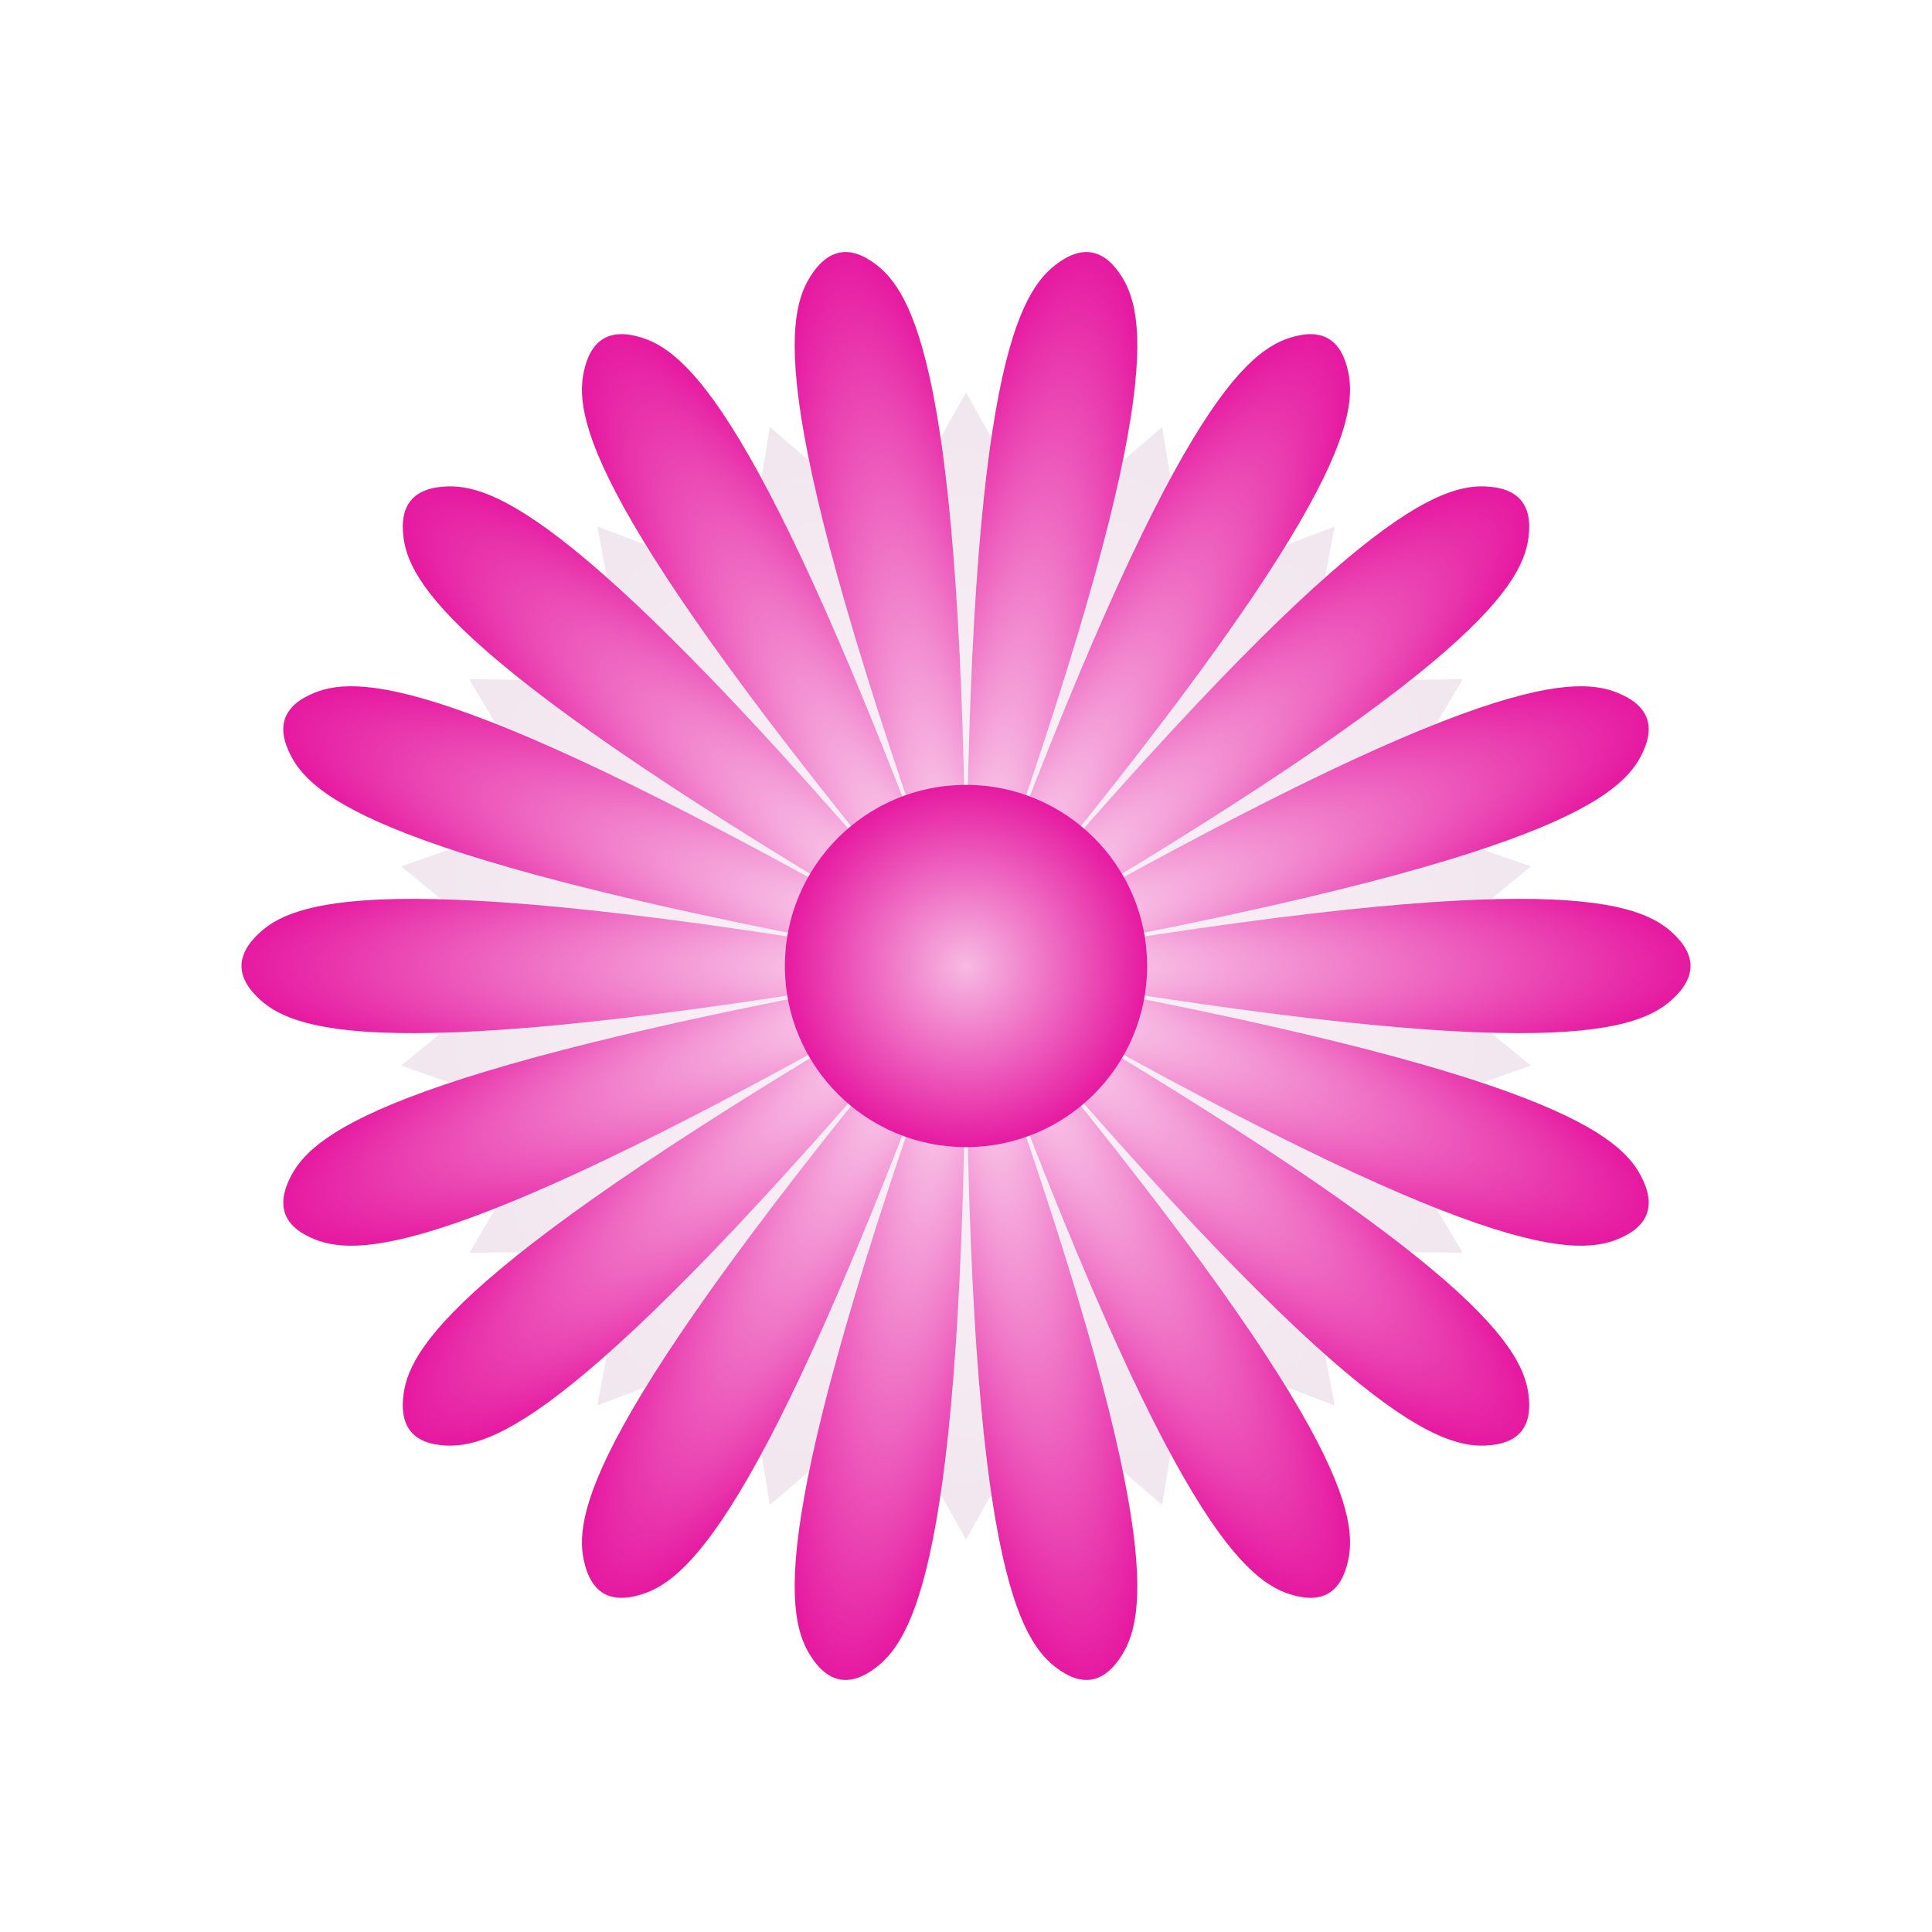
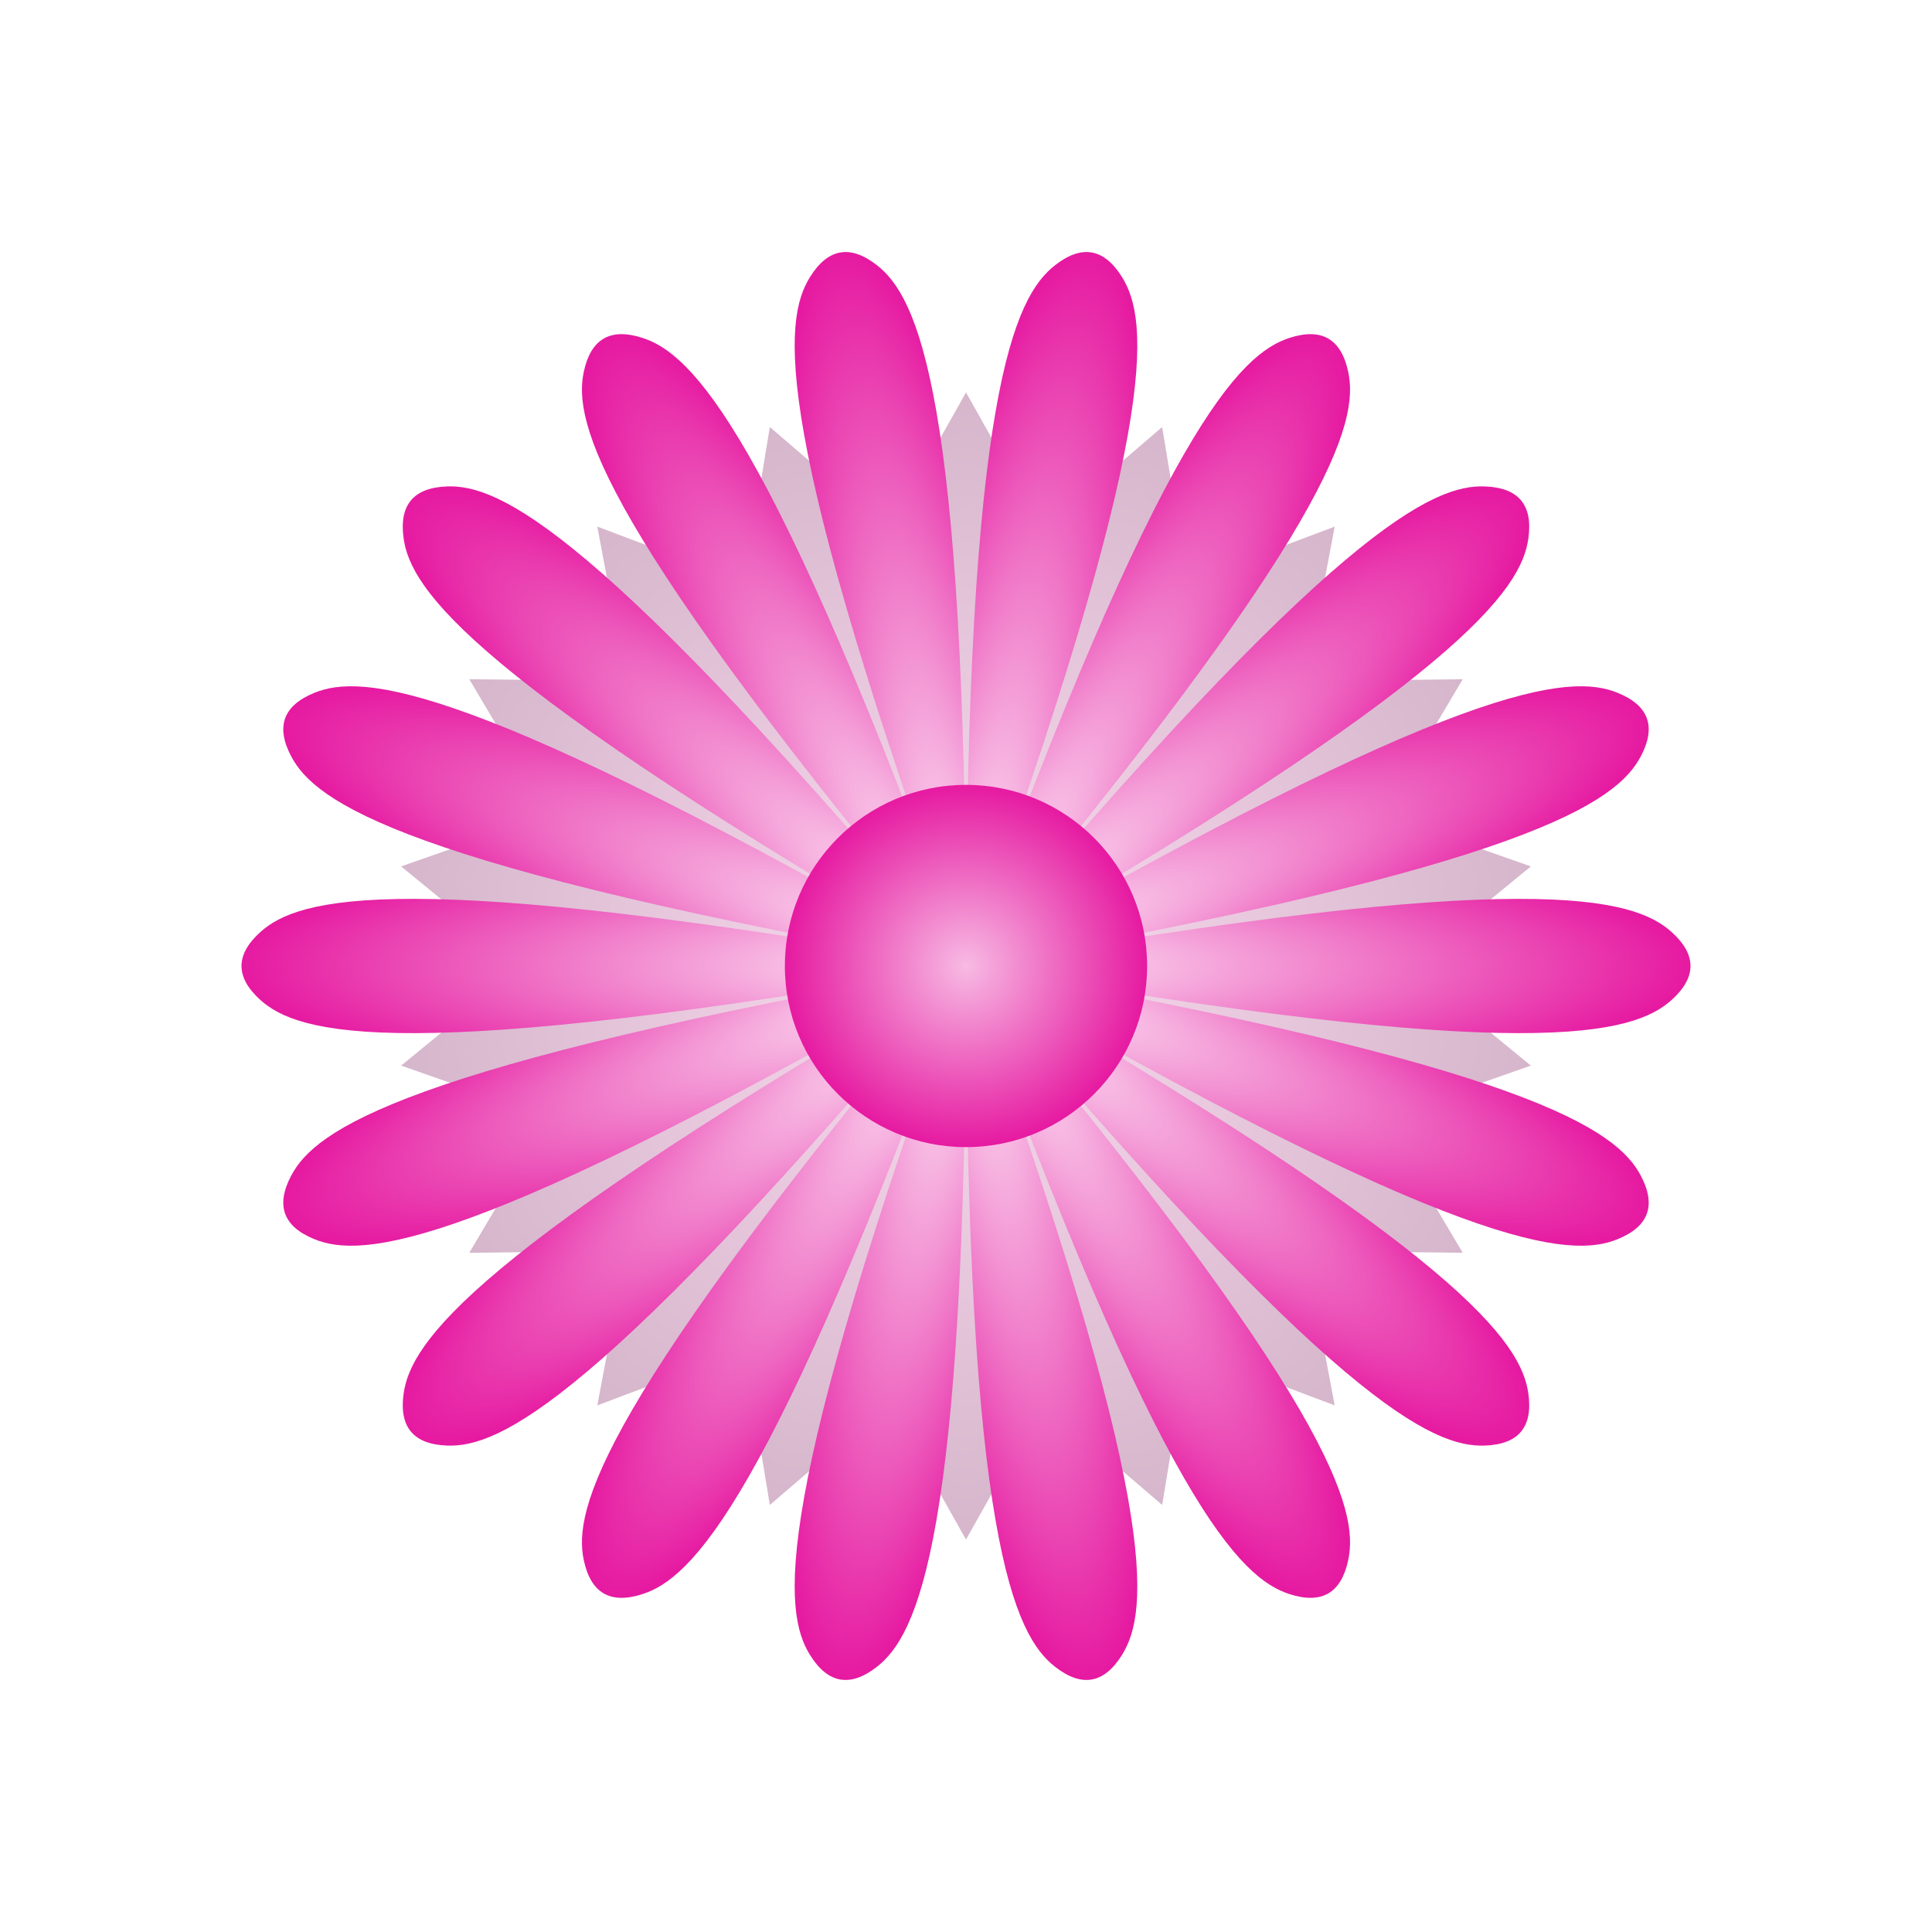
<svg xmlns="http://www.w3.org/2000/svg" xmlns:xlink="http://www.w3.org/1999/xlink" width="1024" height="1024" viewBox="-512 -512 1024 1024">
  <defs>
    <radialGradient id="petalColor" cx="0%" cy="50%" r="100%">
-       <stop offset="25%" stop-color="hsl(320,80%,85%)" stop-opacity="1" />
-       <stop offset="100%" stop-color="hsl(320,80%,50%)" stop-opacity="1" />
+       <stop offset="25%" stop-color="hsl(320,80%,85%)" />
+       <stop offset="100%" stop-color="hsl(320,80%,50%)" />
    </radialGradient>
    <radialGradient id="pistilColor">
-       <stop offset="0%" stop-color="hsl(320,80%,85%)" stop-opacity="1" />
-       <stop offset="100%" stop-color="hsl(320,80%,50%)" stop-opacity="1" />
+       <stop offset="0%" stop-color="hsl(320,80%,85%)" />
+       <stop offset="100%" stop-color="hsl(320,80%,50%)" />
    </radialGradient>
    <radialGradient id="sepalColor" cx="0%" cy="50%" r="100%">
-       <stop offset="0%" stop-color="hsl(320,80%,74%)" stop-opacity="0.1" />
-       <stop offset="100%" stop-color="hsl(320,80%,26%)" stop-opacity="0.1" />
+       <stop offset="0%" stop-color="hsl(320,80%,74%)" stop-opacity="0.3" />
+       <stop offset="100%" stop-color="hsl(320,80%,26%)" stop-opacity="0.3" />
    </radialGradient>
    <circle id="pistil" r="96" stroke="none" fill="url(#pistilColor)" />
    <path id="petal" d="M 0,0 C 300,52.898 354,36 374,18 Q 394,0 374,-18 C 354,-36 300,-52.898 0,0 Z" stroke="none" fill="url(#petalColor)" />
    <polygon id="sepal" points="0,0 240,36 304,0 240,-36" stroke="none" fill="url(#sepalColor)" />
  </defs>
  <g>
    <use transform="rotate(-10)" xlink:href="#sepal" />
    <use transform="rotate(-30)" xlink:href="#sepal" />
    <use transform="rotate(-50)" xlink:href="#sepal" />
    <use transform="rotate(-70)" xlink:href="#sepal" />
    <use transform="rotate(-90)" xlink:href="#sepal" />
    <use transform="rotate(-110)" xlink:href="#sepal" />
    <use transform="rotate(-130)" xlink:href="#sepal" />
    <use transform="rotate(-150)" xlink:href="#sepal" />
    <use transform="rotate(-170)" xlink:href="#sepal" />
    <use transform="rotate(-190)" xlink:href="#sepal" />
    <use transform="rotate(-210)" xlink:href="#sepal" />
    <use transform="rotate(-230)" xlink:href="#sepal" />
    <use transform="rotate(-250)" xlink:href="#sepal" />
    <use transform="rotate(-270)" xlink:href="#sepal" />
    <use transform="rotate(-290)" xlink:href="#sepal" />
    <use transform="rotate(-310)" xlink:href="#sepal" />
    <use transform="rotate(-330)" xlink:href="#sepal" />
    <use transform="rotate(-350)" xlink:href="#sepal" />
    <use transform="rotate(-0)" xlink:href="#petal" />
    <use transform="rotate(-20)" xlink:href="#petal" />
    <use transform="rotate(-40)" xlink:href="#petal" />
    <use transform="rotate(-60)" xlink:href="#petal" />
    <use transform="rotate(-80)" xlink:href="#petal" />
    <use transform="rotate(-100)" xlink:href="#petal" />
    <use transform="rotate(-120)" xlink:href="#petal" />
    <use transform="rotate(-140)" xlink:href="#petal" />
    <use transform="rotate(-160)" xlink:href="#petal" />
    <use transform="rotate(-180)" xlink:href="#petal" />
    <use transform="rotate(-200)" xlink:href="#petal" />
    <use transform="rotate(-220)" xlink:href="#petal" />
    <use transform="rotate(-240)" xlink:href="#petal" />
    <use transform="rotate(-260)" xlink:href="#petal" />
    <use transform="rotate(-280)" xlink:href="#petal" />
    <use transform="rotate(-300)" xlink:href="#petal" />
    <use transform="rotate(-320)" xlink:href="#petal" />
    <use transform="rotate(-340)" xlink:href="#petal" />
    <use xlink:href="#pistil" />
  </g>
</svg>
